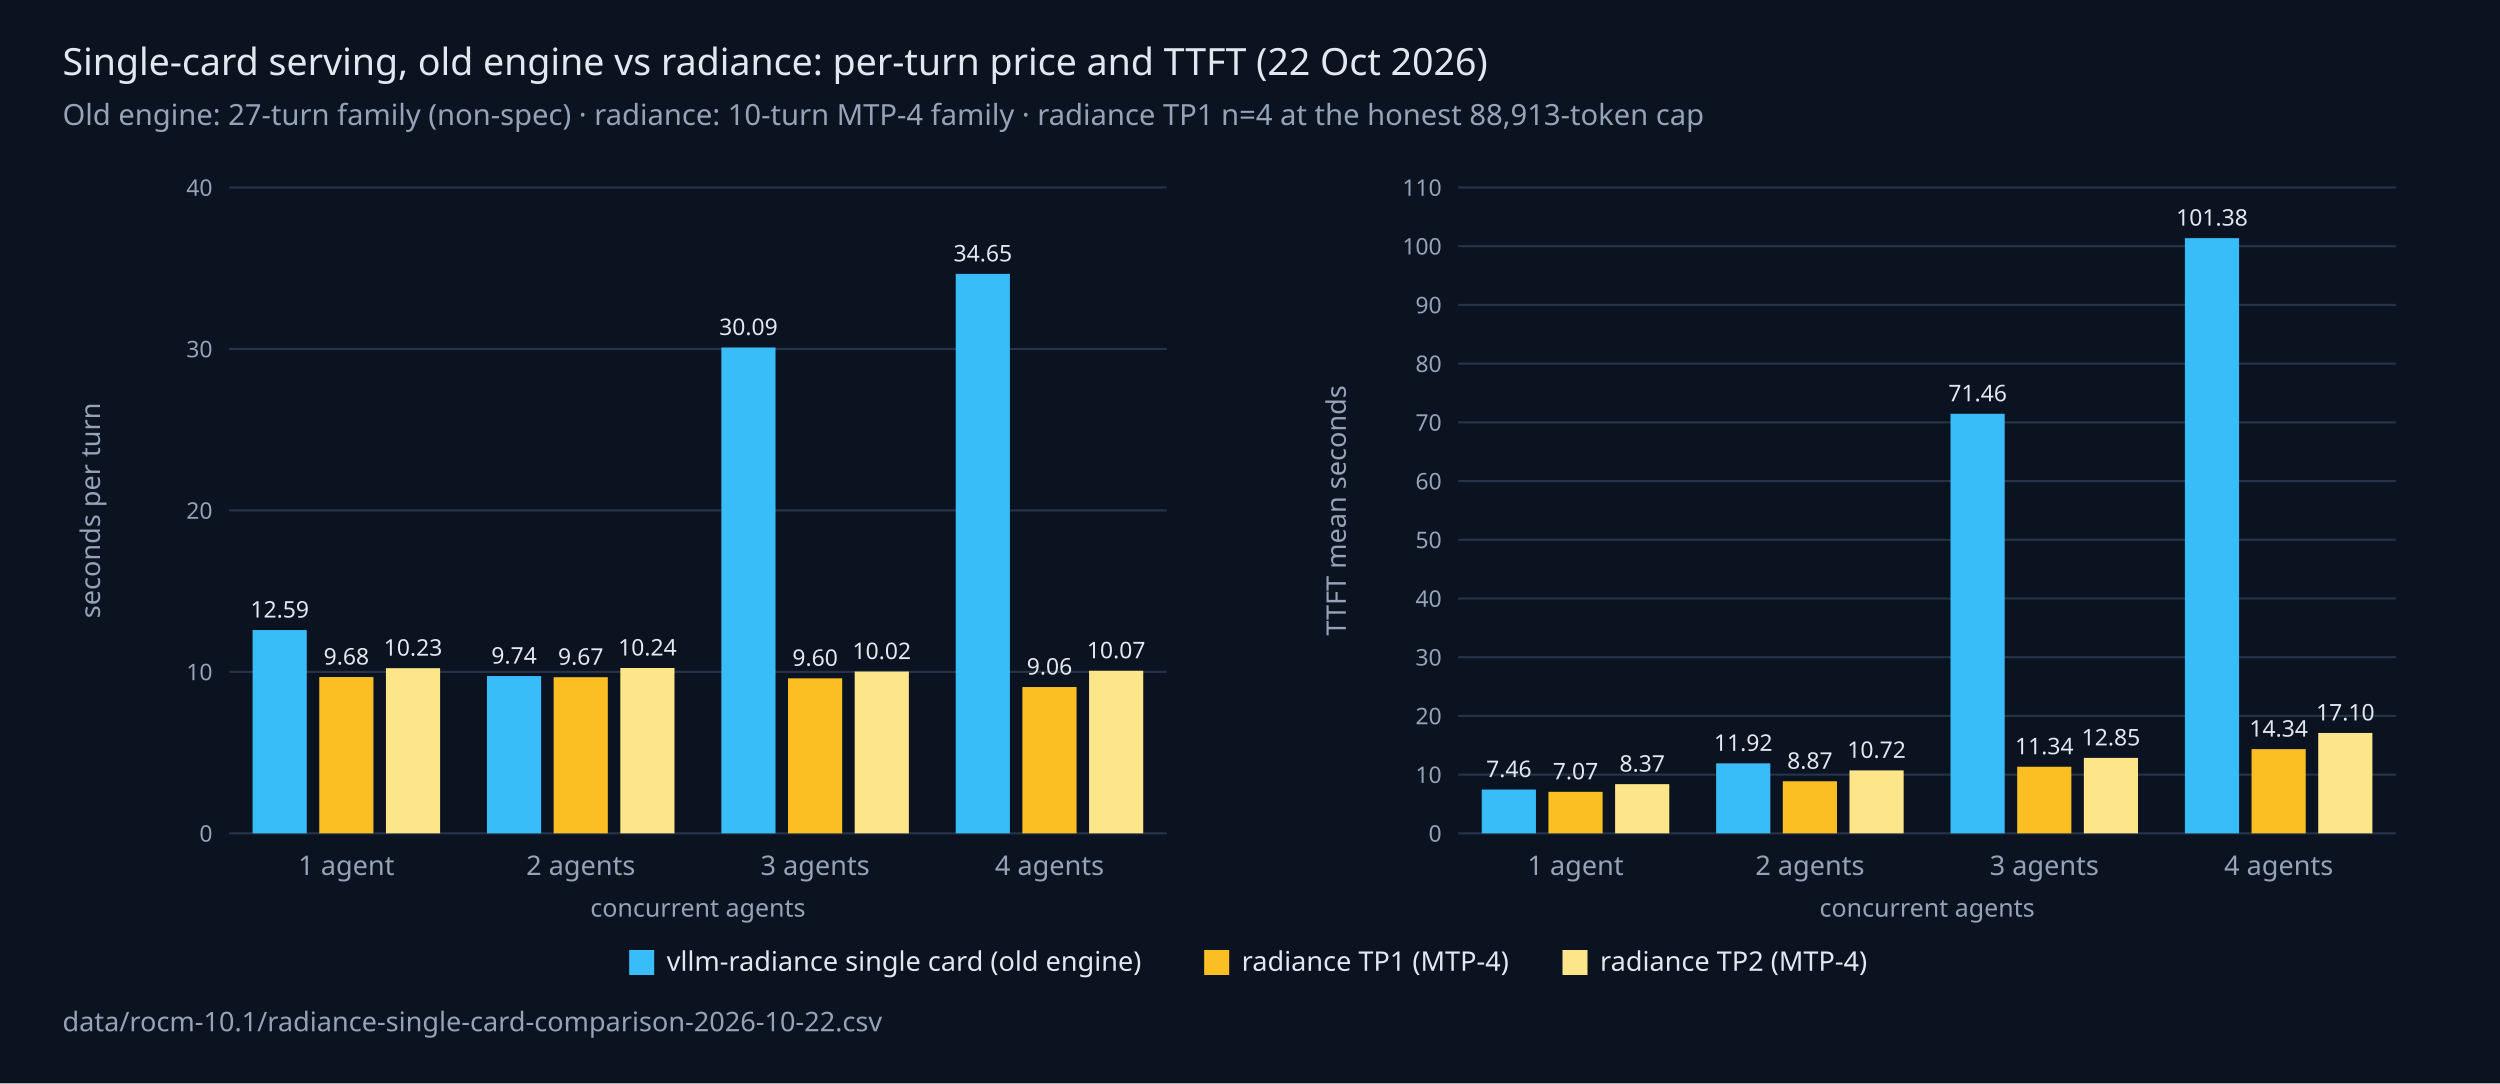
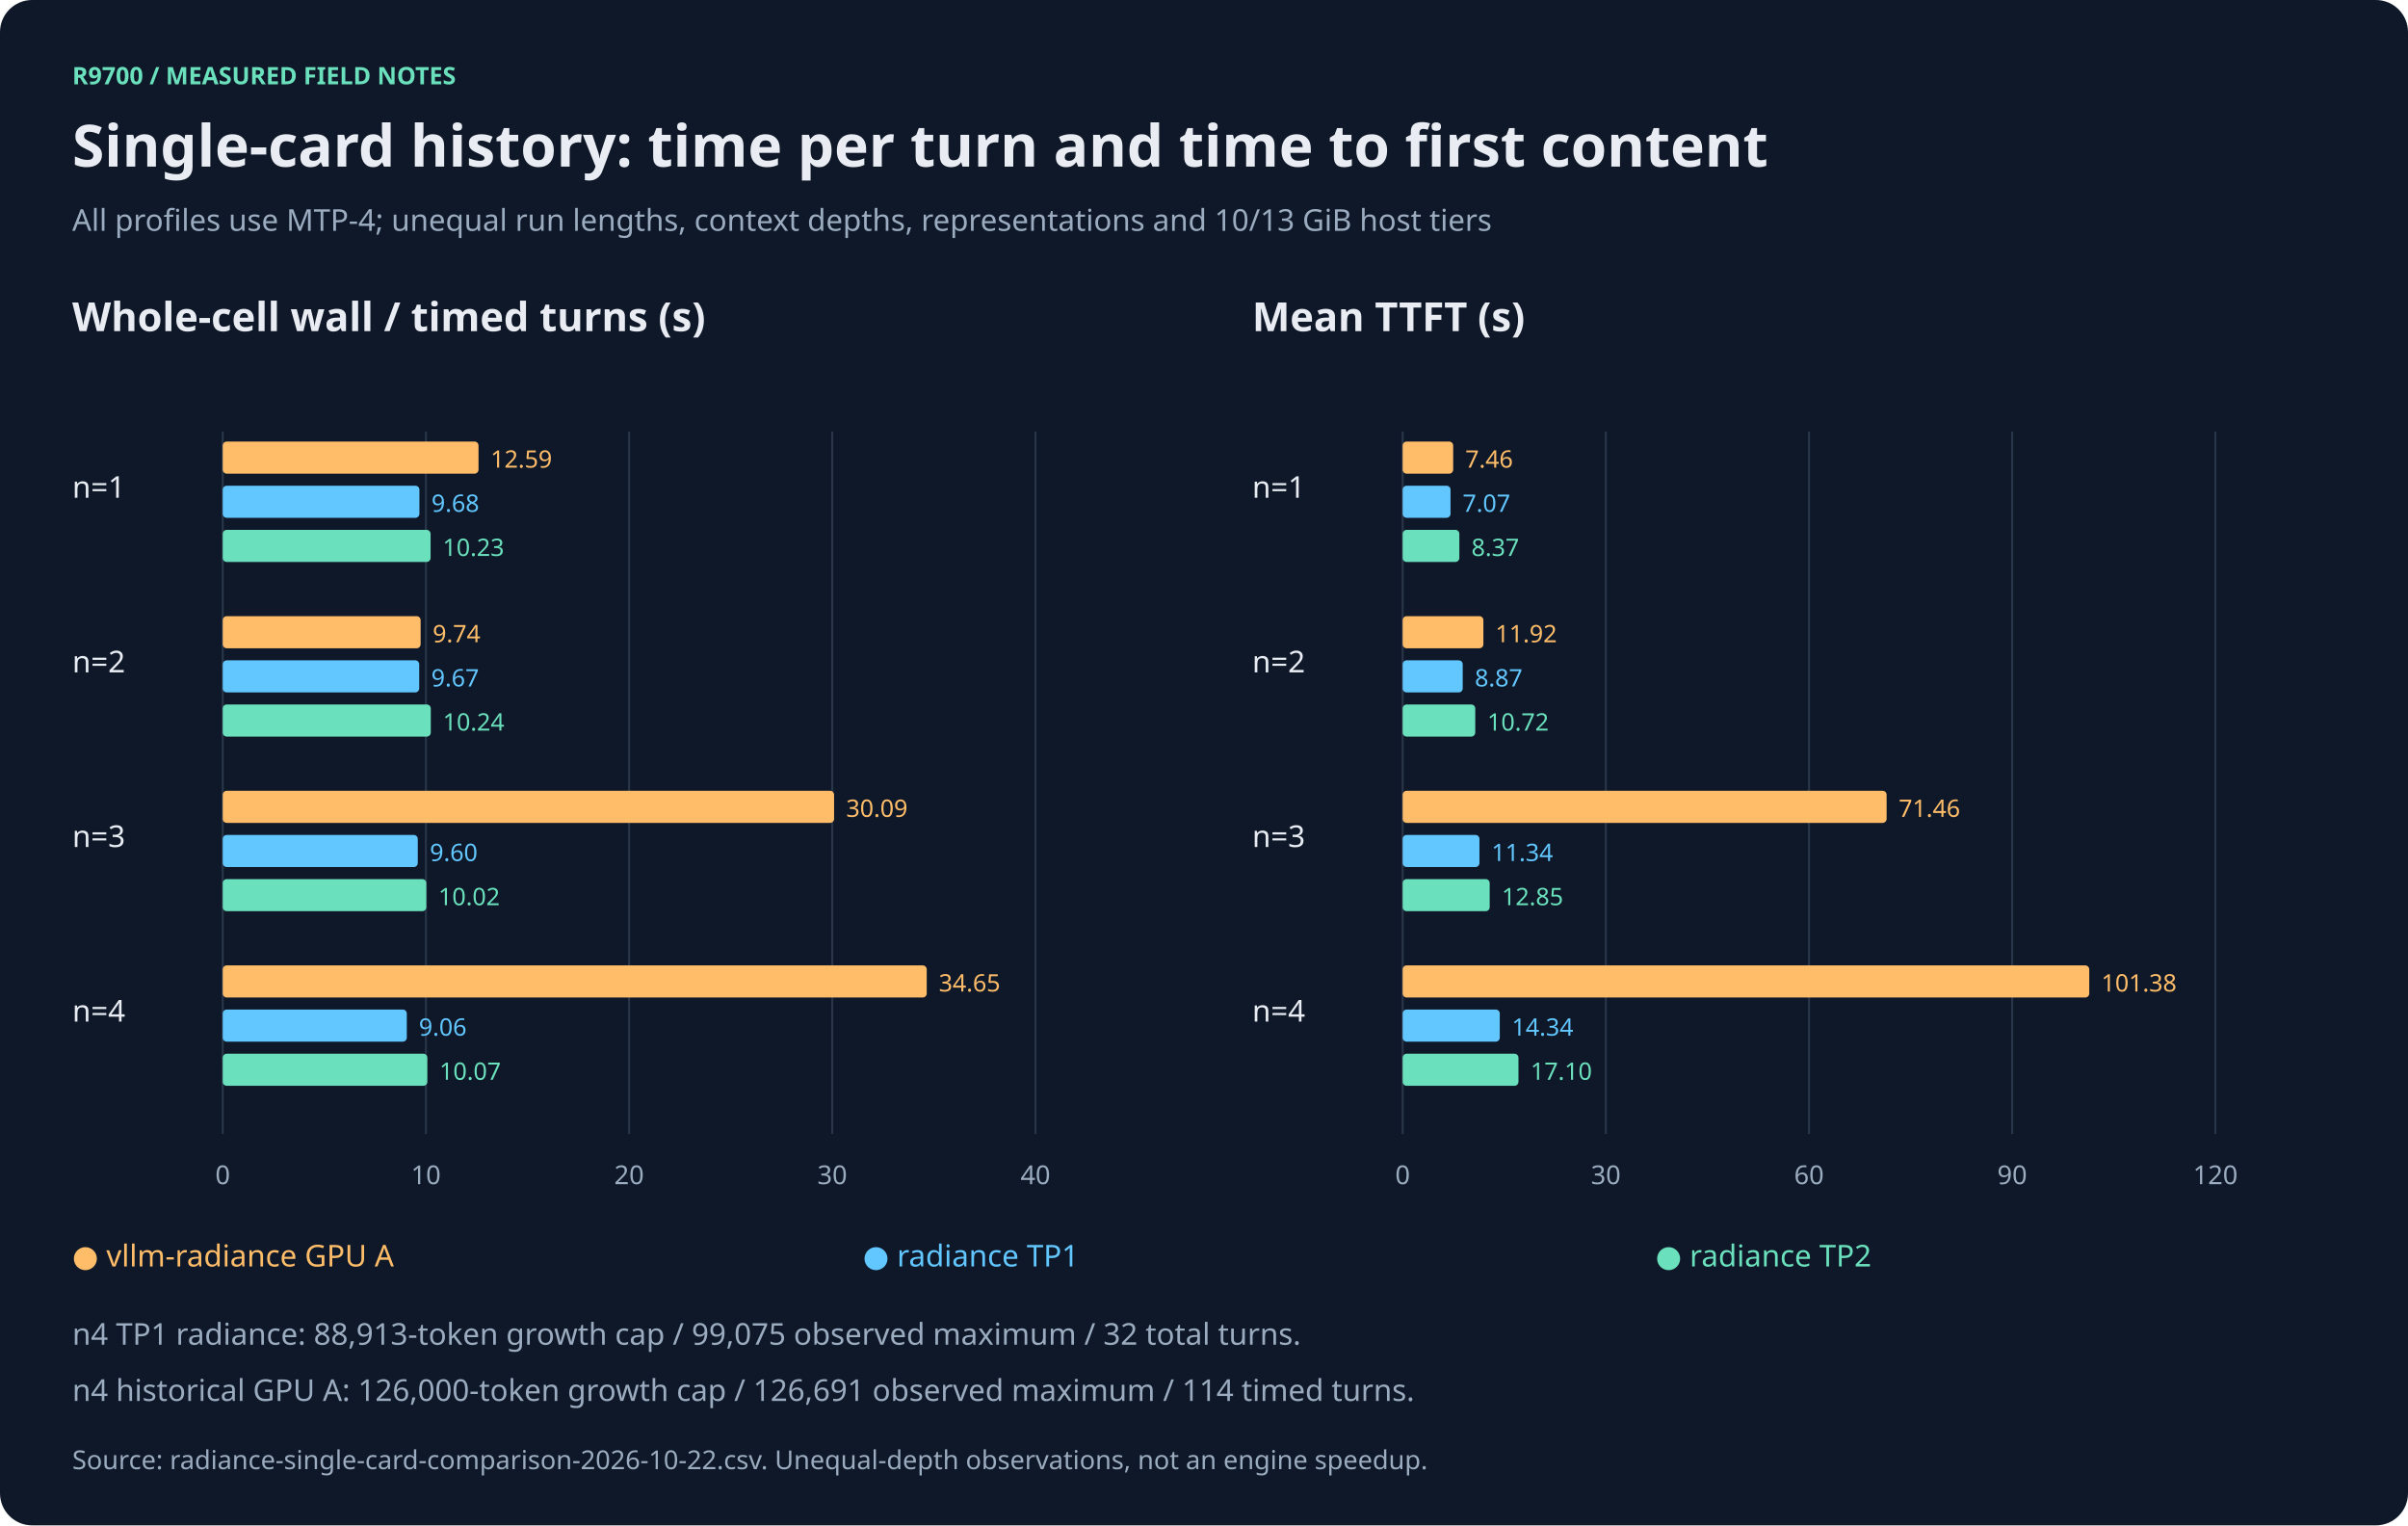
- <svg xmlns="http://www.w3.org/2000/svg" width="1200" height="520" viewBox="0 0 1200 520" role="img" font-family="system-ui, sans-serif" fill="#e2e8f0">
-   <rect width="1200" height="520" fill="#0b1220" />
-   <text x="30.0" y="36.0" font-size="18" fill="#e2e8f0" text-anchor="start">Single-card serving, old engine vs radiance: per-turn price and TTFT (22 Oct 2026)</text>
-   <text x="30.0" y="60.0" font-size="14" fill="#94a3b8" text-anchor="start">Old engine: 27-turn family (non-spec) · radiance: 10-turn MTP-4 family · radiance TP1 n=4 at the honest 88,913-token cap</text>
-   <text transform="translate(48 245) rotate(-90)" font-size="13" fill="#94a3b8" text-anchor="middle">seconds per turn</text>
-   <text transform="translate(646 245) rotate(-90)" font-size="13" fill="#94a3b8" text-anchor="middle">TTFT mean seconds</text>
-   <path d="M110 90 H560" stroke="#263449" />
-   <path d="M110 167.5 H560" stroke="#263449" />
-   <path d="M110 245 H560" stroke="#263449" />
-   <path d="M110 322.5 H560" stroke="#263449" />
-   <path d="M110 400 H560" stroke="#263449" />
-   <text x="102.0" y="94.0" font-size="11" fill="#94a3b8" text-anchor="end">40</text>
-   <text x="102.0" y="171.5" font-size="11" fill="#94a3b8" text-anchor="end">30</text>
-   <text x="102.0" y="249.0" font-size="11" fill="#94a3b8" text-anchor="end">20</text>
-   <text x="102.0" y="326.5" font-size="11" fill="#94a3b8" text-anchor="end">10</text>
-   <text x="102.0" y="404.0" font-size="11" fill="#94a3b8" text-anchor="end">0</text>
-   <rect x="121.25" y="302.43" width="26" height="97.57" fill="#38bdf8" />
-   <rect x="153.25" y="324.98" width="26" height="75.02" fill="#fbbf24" />
-   <rect x="185.25" y="320.72" width="26" height="79.28" fill="#fde68a" />
-   <text x="134.25" y="296.43" font-size="11" fill="#e2e8f0" text-anchor="middle">12.59</text>
-   <text x="166.25" y="318.98" font-size="11" fill="#e2e8f0" text-anchor="middle">9.68</text>
-   <text x="198.25" y="314.72" font-size="11" fill="#e2e8f0" text-anchor="middle">10.23</text>
-   <rect x="233.75" y="324.51" width="26" height="75.49" fill="#38bdf8" />
-   <rect x="265.75" y="325.06" width="26" height="74.94" fill="#fbbf24" />
-   <rect x="297.75" y="320.64" width="26" height="79.36" fill="#fde68a" />
-   <text x="246.75" y="318.51" font-size="11" fill="#e2e8f0" text-anchor="middle">9.74</text>
-   <text x="278.75" y="319.06" font-size="11" fill="#e2e8f0" text-anchor="middle">9.67</text>
-   <text x="310.75" y="314.64" font-size="11" fill="#e2e8f0" text-anchor="middle">10.24</text>
-   <rect x="346.25" y="166.80" width="26" height="233.20" fill="#38bdf8" />
-   <rect x="378.25" y="325.60" width="26" height="74.40" fill="#fbbf24" />
-   <rect x="410.25" y="322.34" width="26" height="77.66" fill="#fde68a" />
-   <text x="359.25" y="160.80" font-size="11" fill="#e2e8f0" text-anchor="middle">30.09</text>
-   <text x="391.25" y="319.60" font-size="11" fill="#e2e8f0" text-anchor="middle">9.60</text>
-   <text x="423.25" y="316.34" font-size="11" fill="#e2e8f0" text-anchor="middle">10.02</text>
-   <rect x="458.75" y="131.46" width="26" height="268.54" fill="#38bdf8" />
-   <rect x="490.75" y="329.78" width="26" height="70.22" fill="#fbbf24" />
-   <rect x="522.75" y="321.96" width="26" height="78.04" fill="#fde68a" />
-   <text x="471.75" y="125.46" font-size="11" fill="#e2e8f0" text-anchor="middle">34.65</text>
-   <text x="503.75" y="323.78" font-size="11" fill="#e2e8f0" text-anchor="middle">9.06</text>
-   <text x="535.75" y="315.96" font-size="11" fill="#e2e8f0" text-anchor="middle">10.07</text>
-   <path d="M700 90 H1150" stroke="#263449" />
-   <path d="M700 118.18 H1150" stroke="#263449" />
-   <path d="M700 146.36 H1150" stroke="#263449" />
-   <path d="M700 174.55 H1150" stroke="#263449" />
-   <path d="M700 202.73 H1150" stroke="#263449" />
-   <path d="M700 230.91 H1150" stroke="#263449" />
-   <path d="M700 259.09 H1150" stroke="#263449" />
-   <path d="M700 287.27 H1150" stroke="#263449" />
-   <path d="M700 315.45 H1150" stroke="#263449" />
-   <path d="M700 343.64 H1150" stroke="#263449" />
-   <path d="M700 371.82 H1150" stroke="#263449" />
-   <path d="M700 400 H1150" stroke="#263449" />
-   <text x="692.0" y="404.0" font-size="11" fill="#94a3b8" text-anchor="end">0</text>
-   <text x="692.0" y="375.82" font-size="11" fill="#94a3b8" text-anchor="end">10</text>
-   <text x="692.0" y="347.64" font-size="11" fill="#94a3b8" text-anchor="end">20</text>
-   <text x="692.0" y="319.45" font-size="11" fill="#94a3b8" text-anchor="end">30</text>
-   <text x="692.0" y="291.27" font-size="11" fill="#94a3b8" text-anchor="end">40</text>
-   <text x="692.0" y="263.09" font-size="11" fill="#94a3b8" text-anchor="end">50</text>
-   <text x="692.0" y="234.91" font-size="11" fill="#94a3b8" text-anchor="end">60</text>
-   <text x="692.0" y="206.73" font-size="11" fill="#94a3b8" text-anchor="end">70</text>
-   <text x="692.0" y="178.55" font-size="11" fill="#94a3b8" text-anchor="end">80</text>
-   <text x="692.0" y="150.36" font-size="11" fill="#94a3b8" text-anchor="end">90</text>
-   <text x="692.0" y="122.18" font-size="11" fill="#94a3b8" text-anchor="end">100</text>
-   <text x="692.0" y="94.0" font-size="11" fill="#94a3b8" text-anchor="end">110</text>
-   <rect x="711.25" y="378.98" width="26" height="21.02" fill="#38bdf8" />
-   <rect x="743.25" y="380.08" width="26" height="19.92" fill="#fbbf24" />
-   <rect x="775.25" y="376.39" width="26" height="23.61" fill="#fde68a" />
-   <text x="724.25" y="372.98" font-size="11" fill="#e2e8f0" text-anchor="middle">7.46</text>
-   <text x="756.25" y="374.08" font-size="11" fill="#e2e8f0" text-anchor="middle">7.07</text>
-   <text x="788.25" y="370.39" font-size="11" fill="#e2e8f0" text-anchor="middle">8.37</text>
-   <rect x="823.75" y="366.41" width="26" height="33.59" fill="#38bdf8" />
-   <rect x="855.75" y="375.00" width="26" height="25.00" fill="#fbbf24" />
-   <rect x="887.75" y="369.79" width="26" height="30.21" fill="#fde68a" />
-   <text x="836.75" y="360.41" font-size="11" fill="#e2e8f0" text-anchor="middle">11.92</text>
-   <text x="868.75" y="369.00" font-size="11" fill="#e2e8f0" text-anchor="middle">8.87</text>
-   <text x="900.75" y="363.79" font-size="11" fill="#e2e8f0" text-anchor="middle">10.72</text>
-   <rect x="936.25" y="198.61" width="26" height="201.39" fill="#38bdf8" />
-   <rect x="968.25" y="368.04" width="26" height="31.96" fill="#fbbf24" />
-   <rect x="1000.25" y="363.79" width="26" height="36.21" fill="#fde68a" />
-   <text x="949.25" y="192.61" font-size="11" fill="#e2e8f0" text-anchor="middle">71.46</text>
-   <text x="981.25" y="362.04" font-size="11" fill="#e2e8f0" text-anchor="middle">11.34</text>
-   <text x="1013.25" y="357.79" font-size="11" fill="#e2e8f0" text-anchor="middle">12.85</text>
-   <rect x="1048.75" y="114.30" width="26" height="285.70" fill="#38bdf8" />
-   <rect x="1080.75" y="359.58" width="26" height="40.42" fill="#fbbf24" />
-   <rect x="1112.75" y="351.81" width="26" height="48.19" fill="#fde68a" />
-   <text x="1061.75" y="108.30" font-size="11" fill="#e2e8f0" text-anchor="middle">101.38</text>
-   <text x="1093.75" y="353.58" font-size="11" fill="#e2e8f0" text-anchor="middle">14.34</text>
-   <text x="1125.75" y="345.81" font-size="11" fill="#e2e8f0" text-anchor="middle">17.10</text>
-   <text x="166.25" y="420.0" font-size="13" fill="#94a3b8" text-anchor="middle">1 agent</text>
-   <text x="278.75" y="420.0" font-size="13" fill="#94a3b8" text-anchor="middle">2 agents</text>
-   <text x="391.25" y="420.0" font-size="13" fill="#94a3b8" text-anchor="middle">3 agents</text>
-   <text x="503.75" y="420.0" font-size="13" fill="#94a3b8" text-anchor="middle">4 agents</text>
-   <text x="335.0" y="440.0" font-size="12" fill="#94a3b8" text-anchor="middle">concurrent agents</text>
-   <text x="756.25" y="420.0" font-size="13" fill="#94a3b8" text-anchor="middle">1 agent</text>
-   <text x="868.75" y="420.0" font-size="13" fill="#94a3b8" text-anchor="middle">2 agents</text>
-   <text x="981.25" y="420.0" font-size="13" fill="#94a3b8" text-anchor="middle">3 agents</text>
-   <text x="1093.75" y="420.0" font-size="13" fill="#94a3b8" text-anchor="middle">4 agents</text>
-   <text x="925.0" y="440.0" font-size="12" fill="#94a3b8" text-anchor="middle">concurrent agents</text>
-   <rect x="302" y="456" width="12" height="12" fill="#38bdf8" />
-   <text x="320.0" y="466.0" font-size="13" fill="#e2e8f0" text-anchor="start">vllm-radiance single card (old engine)</text>
-   <rect x="578" y="456" width="12" height="12" fill="#fbbf24" />
-   <text x="596.0" y="466.0" font-size="13" fill="#e2e8f0" text-anchor="start">radiance TP1 (MTP-4)</text>
-   <rect x="750" y="456" width="12" height="12" fill="#fde68a" />
-   <text x="768.0" y="466.0" font-size="13" fill="#e2e8f0" text-anchor="start">radiance TP2 (MTP-4)</text>
-   <text x="30.0" y="495.0" font-size="13" fill="#94a3b8" text-anchor="start">data/rocm-10.1/radiance-single-card-comparison-2026-10-22.csv</text>
+ <svg xmlns="http://www.w3.org/2000/svg" width="1200" height="760" viewBox="0 0 1200 760" role="img" aria-labelledby="title desc">
+   <rect width="1200" height="100%" rx="16" fill="#0e1828" />
+   <g font-family="system-ui,sans-serif">
+     <text x="36" y="42" font-size="12" fill="#6ae1bc" text-anchor="start" font-weight="bold">R9700 / MEASURED FIELD NOTES</text>
+     <text x="36" y="83" font-size="29" fill="#e9edf3" text-anchor="start" font-weight="bold">Single-card history: time per turn and time to first content</text>
+     <text x="36" y="115" font-size="15" fill="#9cacc0" text-anchor="start" font-weight="normal">All profiles use MTP-4; unequal run lengths, context depths, representations and 10/13 GiB host tiers</text>
+     <text x="36" y="165" font-size="20" fill="#e9edf3" text-anchor="start" font-weight="bold">Whole-cell wall / timed turns (s)</text>
+     <line x1="111.0" x2="111.0" y1="215" y2="565" stroke="#29364a" />
+     <text x="111.0" y="590" font-size="13" fill="#9cacc0" text-anchor="middle" font-weight="normal">0</text>
+     <line x1="212.25" x2="212.25" y1="215" y2="565" stroke="#29364a" />
+     <text x="212.25" y="590" font-size="13" fill="#9cacc0" text-anchor="middle" font-weight="normal">10</text>
+     <line x1="313.5" x2="313.5" y1="215" y2="565" stroke="#29364a" />
+     <text x="313.5" y="590" font-size="13" fill="#9cacc0" text-anchor="middle" font-weight="normal">20</text>
+     <line x1="414.75" x2="414.75" y1="215" y2="565" stroke="#29364a" />
+     <text x="414.75" y="590" font-size="13" fill="#9cacc0" text-anchor="middle" font-weight="normal">30</text>
+     <line x1="516.0" x2="516.0" y1="215" y2="565" stroke="#29364a" />
+     <text x="516.0" y="590" font-size="13" fill="#9cacc0" text-anchor="middle" font-weight="normal">40</text>
+     <text x="36" y="248" font-size="15" fill="#e9edf3" text-anchor="start" font-weight="normal">n=1</text>
+     <rect x="111" y="220" width="127.47" height="16" rx="2" fill="#ffbd69" />
+     <text x="244.474" y="233" font-size="12" fill="#ffbd69" text-anchor="start" font-weight="normal">12.59</text>
+     <rect x="111" y="242" width="98.01" height="16" rx="2" fill="#62c6ff" />
+     <text x="215.01" y="255" font-size="12" fill="#62c6ff" text-anchor="start" font-weight="normal">9.68</text>
+     <rect x="111" y="264" width="103.58" height="16" rx="2" fill="#6ae1bc" />
+     <text x="220.579" y="277" font-size="12" fill="#6ae1bc" text-anchor="start" font-weight="normal">10.23</text>
+     <text x="36" y="335" font-size="15" fill="#e9edf3" text-anchor="start" font-weight="normal">n=2</text>
+     <rect x="111" y="307" width="98.62" height="16" rx="2" fill="#ffbd69" />
+     <text x="215.618" y="320" font-size="12" fill="#ffbd69" text-anchor="start" font-weight="normal">9.74</text>
+     <rect x="111" y="329" width="97.91" height="16" rx="2" fill="#62c6ff" />
+     <text x="214.909" y="342" font-size="12" fill="#62c6ff" text-anchor="start" font-weight="normal">9.67</text>
+     <rect x="111" y="351" width="103.68" height="16" rx="2" fill="#6ae1bc" />
+     <text x="220.68" y="364" font-size="12" fill="#6ae1bc" text-anchor="start" font-weight="normal">10.24</text>
+     <text x="36" y="422" font-size="15" fill="#e9edf3" text-anchor="start" font-weight="normal">n=3</text>
+     <rect x="111" y="394" width="304.66" height="16" rx="2" fill="#ffbd69" />
+     <text x="421.661" y="407" font-size="12" fill="#ffbd69" text-anchor="start" font-weight="normal">30.09</text>
+     <rect x="111" y="416" width="97.20" height="16" rx="2" fill="#62c6ff" />
+     <text x="214.2" y="429" font-size="12" fill="#62c6ff" text-anchor="start" font-weight="normal">9.60</text>
+     <rect x="111" y="438" width="101.45" height="16" rx="2" fill="#6ae1bc" />
+     <text x="218.452" y="451" font-size="12" fill="#6ae1bc" text-anchor="start" font-weight="normal">10.02</text>
+     <text x="36" y="509" font-size="15" fill="#e9edf3" text-anchor="start" font-weight="normal">n=4</text>
+     <rect x="111" y="481" width="350.83" height="16" rx="2" fill="#ffbd69" />
+     <text x="467.831" y="494" font-size="12" fill="#ffbd69" text-anchor="start" font-weight="normal">34.65</text>
+     <rect x="111" y="503" width="91.73" height="16" rx="2" fill="#62c6ff" />
+     <text x="208.733" y="516" font-size="12" fill="#62c6ff" text-anchor="start" font-weight="normal">9.06</text>
+     <rect x="111" y="525" width="101.96" height="16" rx="2" fill="#6ae1bc" />
+     <text x="218.959" y="538" font-size="12" fill="#6ae1bc" text-anchor="start" font-weight="normal">10.07</text>
+     <text x="624" y="165" font-size="20" fill="#e9edf3" text-anchor="start" font-weight="bold">Mean TTFT (s)</text>
+     <line x1="699.0" x2="699.0" y1="215" y2="565" stroke="#29364a" />
+     <text x="699.0" y="590" font-size="13" fill="#9cacc0" text-anchor="middle" font-weight="normal">0</text>
+     <line x1="800.25" x2="800.25" y1="215" y2="565" stroke="#29364a" />
+     <text x="800.25" y="590" font-size="13" fill="#9cacc0" text-anchor="middle" font-weight="normal">30</text>
+     <line x1="901.5" x2="901.5" y1="215" y2="565" stroke="#29364a" />
+     <text x="901.5" y="590" font-size="13" fill="#9cacc0" text-anchor="middle" font-weight="normal">60</text>
+     <line x1="1002.75" x2="1002.75" y1="215" y2="565" stroke="#29364a" />
+     <text x="1002.75" y="590" font-size="13" fill="#9cacc0" text-anchor="middle" font-weight="normal">90</text>
+     <line x1="1104.0" x2="1104.0" y1="215" y2="565" stroke="#29364a" />
+     <text x="1104.0" y="590" font-size="13" fill="#9cacc0" text-anchor="middle" font-weight="normal">120</text>
+     <text x="624" y="248" font-size="15" fill="#e9edf3" text-anchor="start" font-weight="normal">n=1</text>
+     <rect x="699" y="220" width="25.18" height="16" rx="2" fill="#ffbd69" />
+     <text x="730.178" y="233" font-size="12" fill="#ffbd69" text-anchor="start" font-weight="normal">7.46</text>
+     <rect x="699" y="242" width="23.86" height="16" rx="2" fill="#62c6ff" />
+     <text x="728.861" y="255" font-size="12" fill="#62c6ff" text-anchor="start" font-weight="normal">7.07</text>
+     <rect x="699" y="264" width="28.25" height="16" rx="2" fill="#6ae1bc" />
+     <text x="733.249" y="277" font-size="12" fill="#6ae1bc" text-anchor="start" font-weight="normal">8.37</text>
+     <text x="624" y="335" font-size="15" fill="#e9edf3" text-anchor="start" font-weight="normal">n=2</text>
+     <rect x="699" y="307" width="40.23" height="16" rx="2" fill="#ffbd69" />
+     <text x="745.23" y="320" font-size="12" fill="#ffbd69" text-anchor="start" font-weight="normal">11.92</text>
+     <rect x="699" y="329" width="29.94" height="16" rx="2" fill="#62c6ff" />
+     <text x="734.936" y="342" font-size="12" fill="#62c6ff" text-anchor="start" font-weight="normal">8.87</text>
+     <rect x="699" y="351" width="36.18" height="16" rx="2" fill="#6ae1bc" />
+     <text x="741.18" y="364" font-size="12" fill="#6ae1bc" text-anchor="start" font-weight="normal">10.72</text>
+     <text x="624" y="422" font-size="15" fill="#e9edf3" text-anchor="start" font-weight="normal">n=3</text>
+     <rect x="699" y="394" width="241.18" height="16" rx="2" fill="#ffbd69" />
+     <text x="946.178" y="407" font-size="12" fill="#ffbd69" text-anchor="start" font-weight="normal">71.46</text>
+     <rect x="699" y="416" width="38.27" height="16" rx="2" fill="#62c6ff" />
+     <text x="743.273" y="429" font-size="12" fill="#62c6ff" text-anchor="start" font-weight="normal">11.34</text>
+     <rect x="699" y="438" width="43.37" height="16" rx="2" fill="#6ae1bc" />
+     <text x="748.369" y="451" font-size="12" fill="#6ae1bc" text-anchor="start" font-weight="normal">12.85</text>
+     <text x="624" y="509" font-size="15" fill="#e9edf3" text-anchor="start" font-weight="normal">n=4</text>
+     <rect x="699" y="481" width="342.16" height="16" rx="2" fill="#ffbd69" />
+     <text x="1047.158" y="494" font-size="12" fill="#ffbd69" text-anchor="start" font-weight="normal">101.38</text>
+     <rect x="699" y="503" width="48.40" height="16" rx="2" fill="#62c6ff" />
+     <text x="753.398" y="516" font-size="12" fill="#62c6ff" text-anchor="start" font-weight="normal">14.34</text>
+     <rect x="699" y="525" width="57.71" height="16" rx="2" fill="#6ae1bc" />
+     <text x="762.712" y="538" font-size="12" fill="#6ae1bc" text-anchor="start" font-weight="normal">17.10</text>
+     <text x="36" y="631" font-size="15" fill="#ffbd69" text-anchor="start" font-weight="normal">● vllm-radiance GPU A</text>
+     <text x="430" y="631" font-size="15" fill="#62c6ff" text-anchor="start" font-weight="normal">● radiance TP1</text>
+     <text x="825" y="631" font-size="15" fill="#6ae1bc" text-anchor="start" font-weight="normal">● radiance TP2</text>
+     <text x="36" y="670" font-size="15" fill="#9cacc0" text-anchor="start" font-weight="normal">n4 TP1 radiance: 88,913-token growth cap / 99,075 observed maximum / 32 total turns.</text>
+     <text x="36" y="698" font-size="15" fill="#9cacc0" text-anchor="start" font-weight="normal">n4 historical GPU A: 126,000-token growth cap / 126,691 observed maximum / 114 timed turns.</text>
+     <text x="36" y="732" font-size="13" fill="#9cacc0" text-anchor="start" font-weight="normal">Source: radiance-single-card-comparison-2026-10-22.csv. Unequal-depth observations, not an engine speedup.</text>
+   </g>
</svg>
